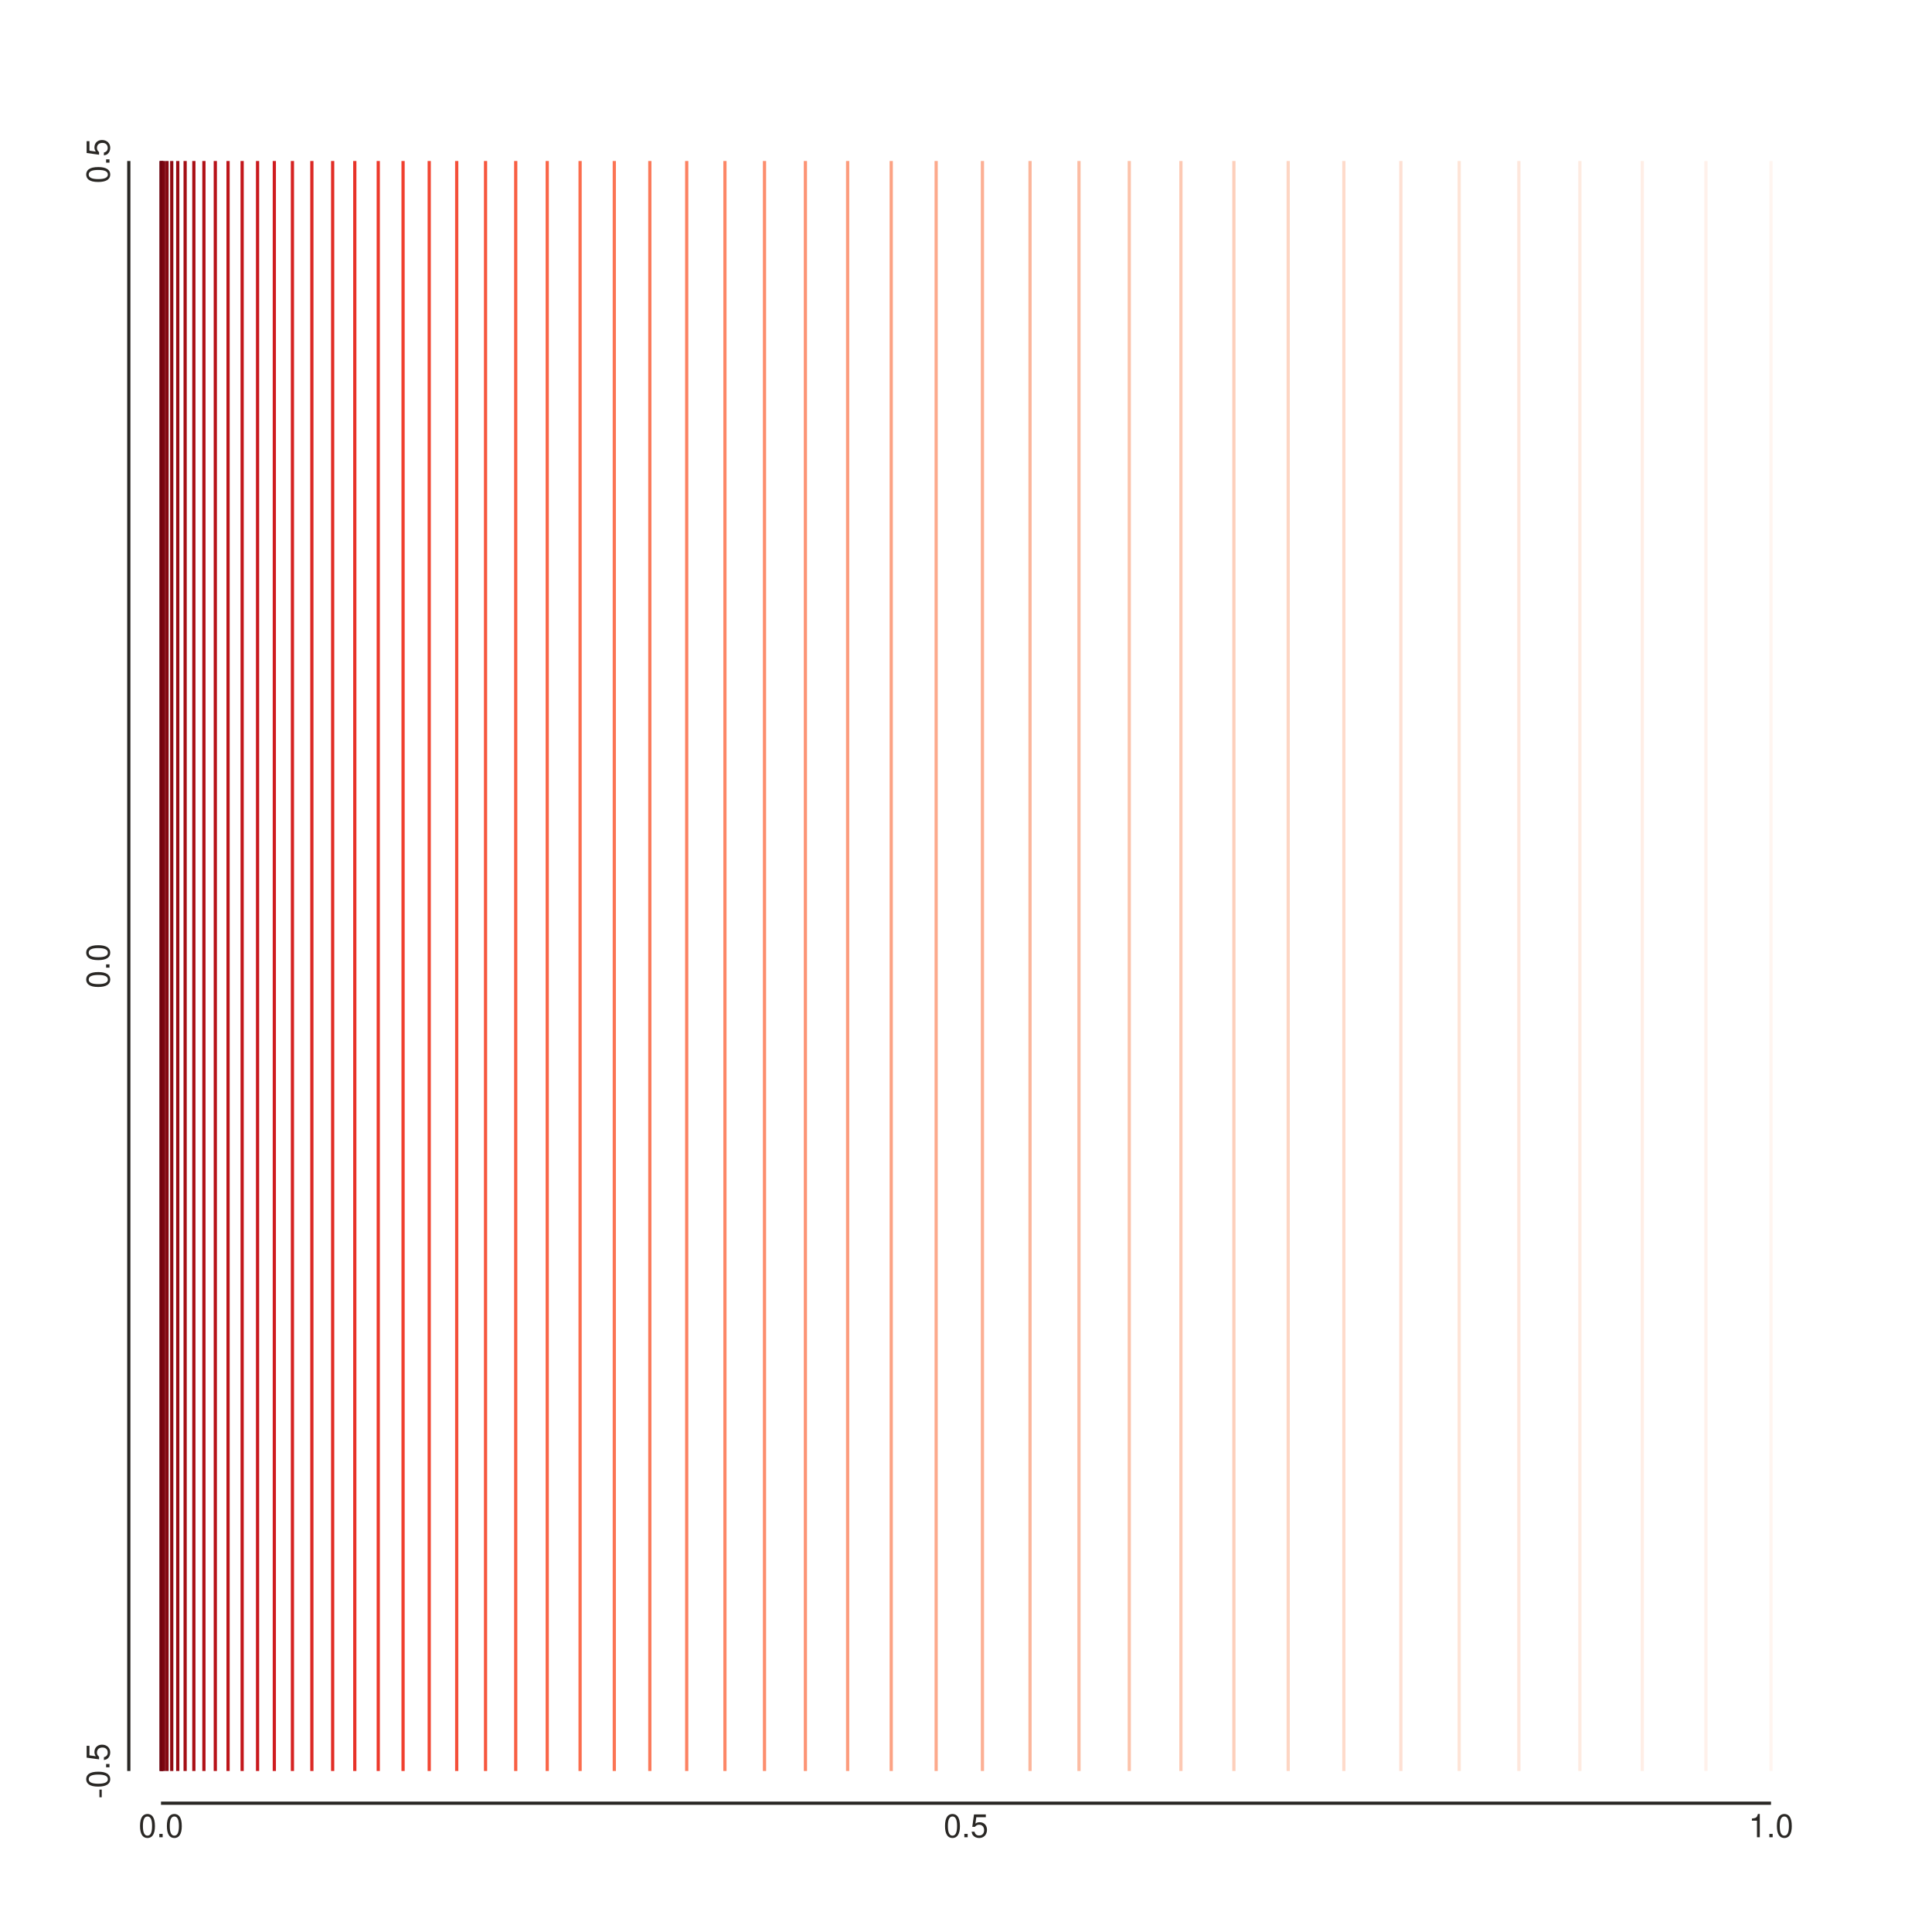
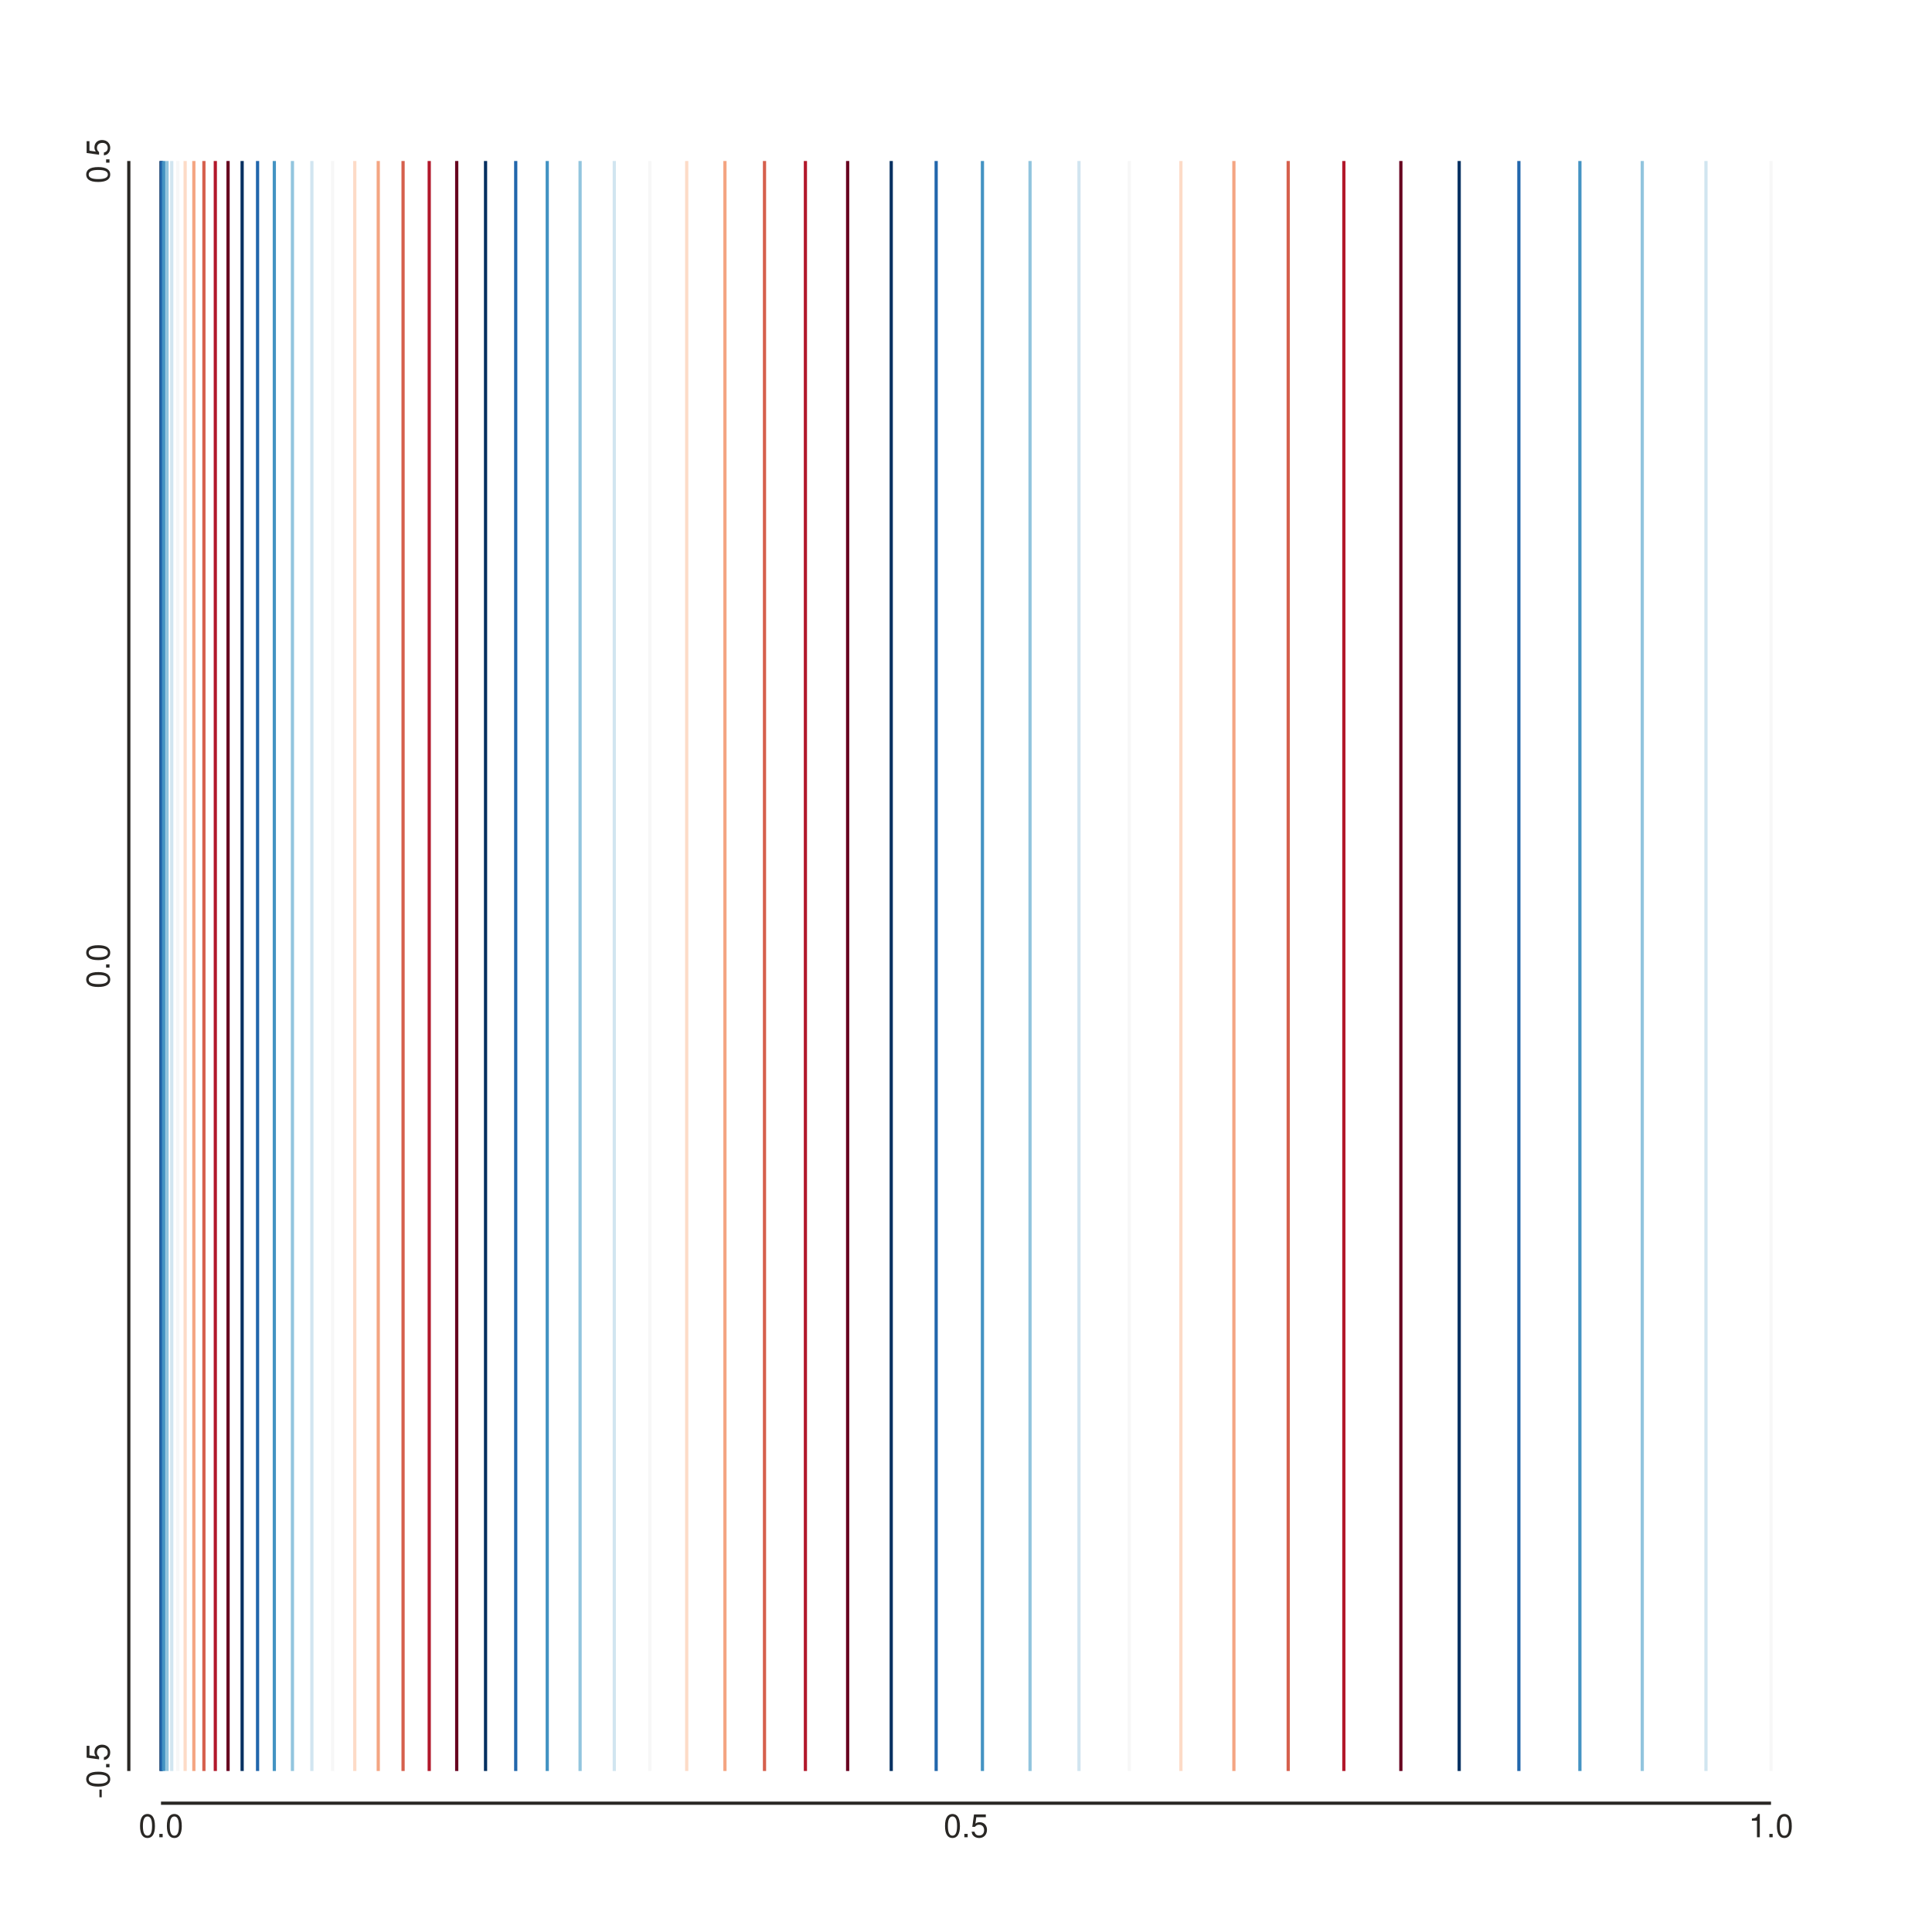
- <svg xmlns="http://www.w3.org/2000/svg" height="600px" id="t1fc6b80fd3a2407aadd8c1393b30d986" preserveAspectRatio="xMidYMid meet" style="background-color:transparent;fill:rgb(16.1%,15.3%,14.1%);fill-opacity:1.0;font-family:Helvetica;font-size:12px;opacity:1.0;stroke:rgb(16.1%,15.3%,14.1%);stroke-opacity:1.0;stroke-width:1.0" viewBox="0 0 600 600" width="600px">
-   <g class="toyplot-axes-Cartesian" id="t339446b6f766455f892bc392654c1696">
-     <clipPath id="t514652a37ef94c70b4a5ff36fdc3635b">
+ <svg xmlns="http://www.w3.org/2000/svg" height="600px" id="t398839eb41bb417299b74b3fcb05d9dd" preserveAspectRatio="xMidYMid meet" style="background-color:transparent;fill:rgb(16.1%,15.3%,14.1%);fill-opacity:1.0;font-family:Helvetica;font-size:12px;opacity:1.0;stroke:rgb(16.1%,15.3%,14.1%);stroke-opacity:1.0;stroke-width:1.0" viewBox="0 0 600 600" width="600px">
+   <g class="toyplot-axes-Cartesian" id="t0d7371a8332140c3a1f0935203b8d0b6">
+     <clipPath id="t33bed8e9e9254cc383e73c46ca646797">
      <rect height="520.0" width="520.0" x="40.0" y="40.0" />
    </clipPath>
-     <g class="toyplot-coordinate-events" clip-path="url(#t514652a37ef94c70b4a5ff36fdc3635b)" style="cursor:crosshair">
+     <g class="toyplot-coordinate-events" clip-path="url(#t33bed8e9e9254cc383e73c46ca646797)" style="cursor:crosshair">
      <rect height="520.0" style="pointer-events:all;visibility:hidden" width="520.0" x="40.0" y="40.0" />
-       <g class="toyplot-mark-AxisLines" id="tbeb719688f5e4a5f8251f5cb337df916" style="">
+       <g class="toyplot-mark-AxisLines" id="t6cffbefd1eb2437ba7a9926d10a11cb0" style="">
        <g class="toyplot-Series">
-           <line class="toyplot-Datum" style="opacity:1.0;stroke:rgb(40.4%,0%,5.1%);stroke-opacity:1.0" x1="50.0" x2="50.0" y1="50.0" y2="550.0" />
-           <line class="toyplot-Datum" style="opacity:1.0;stroke:rgb(44.4%,0.96%,5.61%);stroke-opacity:1.0" x1="50.208" x2="50.208" y1="50.0" y2="550.0" />
-           <line class="toyplot-Datum" style="opacity:1.0;stroke:rgb(48.3%,1.92%,6.12%);stroke-opacity:1.0" x1="50.833" x2="50.833" y1="50.0" y2="550.0" />
-           <line class="toyplot-Datum" style="opacity:1.0;stroke:rgb(52.3%,2.88%,6.63%);stroke-opacity:1.0" x1="51.874" x2="51.874" y1="50.0" y2="550.0" />
-           <line class="toyplot-Datum" style="opacity:1.0;stroke:rgb(56.3%,3.84%,7.15%);stroke-opacity:1.0" x1="53.332" x2="53.332" y1="50.0" y2="550.0" />
-           <line class="toyplot-Datum" style="opacity:1.0;stroke:rgb(60.2%,4.8%,7.66%);stroke-opacity:1.0" x1="55.206" x2="55.206" y1="50.0" y2="550.0" />
-           <line class="toyplot-Datum" style="opacity:1.0;stroke:rgb(64.2%,5.76%,8.17%);stroke-opacity:1.0" x1="57.497" x2="57.497" y1="50.0" y2="550.0" />
-           <line class="toyplot-Datum" style="opacity:1.0;stroke:rgb(66.8%,6.39%,8.68%);stroke-opacity:1.0" x1="60.204" x2="60.204" y1="50.0" y2="550.0" />
-           <line class="toyplot-Datum" style="opacity:1.0;stroke:rgb(69.3%,6.96%,9.2%);stroke-opacity:1.0" x1="63.328" x2="63.328" y1="50.0" y2="550.0" />
-           <line class="toyplot-Datum" style="opacity:1.0;stroke:rgb(71.7%,7.54%,9.71%);stroke-opacity:1.0" x1="66.868" x2="66.868" y1="50.0" y2="550.0" />
-           <line class="toyplot-Datum" style="opacity:1.0;stroke:rgb(74.1%,8.12%,10.2%);stroke-opacity:1.0" x1="70.825" x2="70.825" y1="50.0" y2="550.0" />
-           <line class="toyplot-Datum" style="opacity:1.0;stroke:rgb(76.6%,8.69%,10.7%);stroke-opacity:1.0" x1="75.198" x2="75.198" y1="50.0" y2="550.0" />
-           <line class="toyplot-Datum" style="opacity:1.0;stroke:rgb(79%,9.27%,11.2%);stroke-opacity:1.0" x1="79.988" x2="79.988" y1="50.0" y2="550.0" />
-           <line class="toyplot-Datum" style="opacity:1.0;stroke:rgb(81.3%,11.1%,12.1%);stroke-opacity:1.0" x1="85.194" x2="85.194" y1="50.0" y2="550.0" />
-           <line class="toyplot-Datum" style="opacity:1.0;stroke:rgb(83.6%,13.3%,13.1%);stroke-opacity:1.0" x1="90.816" x2="90.816" y1="50.0" y2="550.0" />
-           <line class="toyplot-Datum" style="opacity:1.0;stroke:rgb(85.9%,15.6%,14%);stroke-opacity:1.0" x1="96.855" x2="96.855" y1="50.0" y2="550.0" />
-           <line class="toyplot-Datum" style="opacity:1.0;stroke:rgb(88.3%,17.8%,15%);stroke-opacity:1.0" x1="103.311" x2="103.311" y1="50.0" y2="550.0" />
-           <line class="toyplot-Datum" style="opacity:1.0;stroke:rgb(90.6%,20.1%,15.9%);stroke-opacity:1.0" x1="110.183" x2="110.183" y1="50.0" y2="550.0" />
-           <line class="toyplot-Datum" style="opacity:1.0;stroke:rgb(92.9%,22.3%,16.9%);stroke-opacity:1.0" x1="117.472" x2="117.472" y1="50.0" y2="550.0" />
-           <line class="toyplot-Datum" style="opacity:1.0;stroke:rgb(94.2%,25%,18.5%);stroke-opacity:1.0" x1="125.177" x2="125.177" y1="50.0" y2="550.0" />
-           <line class="toyplot-Datum" style="opacity:1.0;stroke:rgb(95%,28%,20.4%);stroke-opacity:1.0" x1="133.299" x2="133.299" y1="50.0" y2="550.0" />
-           <line class="toyplot-Datum" style="opacity:1.0;stroke:rgb(95.7%,31%,22.3%);stroke-opacity:1.0" x1="141.837" x2="141.837" y1="50.0" y2="550.0" />
-           <line class="toyplot-Datum" style="opacity:1.0;stroke:rgb(96.5%,34%,24.2%);stroke-opacity:1.0" x1="150.791" x2="150.791" y1="50.0" y2="550.0" />
-           <line class="toyplot-Datum" style="opacity:1.0;stroke:rgb(97.3%,37.1%,26.1%);stroke-opacity:1.0" x1="160.162" x2="160.162" y1="50.0" y2="550.0" />
-           <line class="toyplot-Datum" style="opacity:1.0;stroke:rgb(98%,40.1%,28.1%);stroke-opacity:1.0" x1="169.95" x2="169.95" y1="50.0" y2="550.0" />
-           <line class="toyplot-Datum" style="opacity:1.0;stroke:rgb(98.5%,42.8%,30.3%);stroke-opacity:1.0" x1="180.154" x2="180.154" y1="50.0" y2="550.0" />
-           <line class="toyplot-Datum" style="opacity:1.0;stroke:rgb(98.5%,45.4%,32.9%);stroke-opacity:1.0" x1="190.775" x2="190.775" y1="50.0" y2="550.0" />
-           <line class="toyplot-Datum" style="opacity:1.0;stroke:rgb(98.6%,48%,35.4%);stroke-opacity:1.0" x1="201.812" x2="201.812" y1="50.0" y2="550.0" />
-           <line class="toyplot-Datum" style="opacity:1.0;stroke:rgb(98.7%,50.5%,38%);stroke-opacity:1.0" x1="213.265" x2="213.265" y1="50.0" y2="550.0" />
-           <line class="toyplot-Datum" style="opacity:1.0;stroke:rgb(98.7%,53.1%,40.5%);stroke-opacity:1.0" x1="225.135" x2="225.135" y1="50.0" y2="550.0" />
-           <line class="toyplot-Datum" style="opacity:1.0;stroke:rgb(98.8%,55.7%,43.1%);stroke-opacity:1.0" x1="237.422" x2="237.422" y1="50.0" y2="550.0" />
-           <line class="toyplot-Datum" style="opacity:1.0;stroke:rgb(98.8%,58.2%,45.8%);stroke-opacity:1.0" x1="250.125" x2="250.125" y1="50.0" y2="550.0" />
-           <line class="toyplot-Datum" style="opacity:1.0;stroke:rgb(98.8%,60.9%,48.8%);stroke-opacity:1.0" x1="263.244" x2="263.244" y1="50.0" y2="550.0" />
-           <line class="toyplot-Datum" style="opacity:1.0;stroke:rgb(98.8%,63.5%,51.9%);stroke-opacity:1.0" x1="276.781" x2="276.781" y1="50.0" y2="550.0" />
-           <line class="toyplot-Datum" style="opacity:1.0;stroke:rgb(98.8%,66.1%,54.9%);stroke-opacity:1.0" x1="290.733" x2="290.733" y1="50.0" y2="550.0" />
-           <line class="toyplot-Datum" style="opacity:1.0;stroke:rgb(98.8%,68.7%,57.9%);stroke-opacity:1.0" x1="305.102" x2="305.102" y1="50.0" y2="550.0" />
-           <line class="toyplot-Datum" style="opacity:1.0;stroke:rgb(98.8%,71.4%,60.9%);stroke-opacity:1.0" x1="319.888" x2="319.888" y1="50.0" y2="550.0" />
-           <line class="toyplot-Datum" style="opacity:1.0;stroke:rgb(98.9%,73.9%,63.9%);stroke-opacity:1.0" x1="335.09" x2="335.09" y1="50.0" y2="550.0" />
-           <line class="toyplot-Datum" style="opacity:1.0;stroke:rgb(99%,76.3%,67.1%);stroke-opacity:1.0" x1="350.708" x2="350.708" y1="50.0" y2="550.0" />
-           <line class="toyplot-Datum" style="opacity:1.0;stroke:rgb(99.1%,78.7%,70.2%);stroke-opacity:1.0" x1="366.743" x2="366.743" y1="50.0" y2="550.0" />
-           <line class="toyplot-Datum" style="opacity:1.0;stroke:rgb(99.2%,81%,73.3%);stroke-opacity:1.0" x1="383.195" x2="383.195" y1="50.0" y2="550.0" />
-           <line class="toyplot-Datum" style="opacity:1.0;stroke:rgb(99.4%,83.4%,76.5%);stroke-opacity:1.0" x1="400.062" x2="400.062" y1="50.0" y2="550.0" />
-           <line class="toyplot-Datum" style="opacity:1.0;stroke:rgb(99.5%,85.8%,79.6%);stroke-opacity:1.0" x1="417.347" x2="417.347" y1="50.0" y2="550.0" />
-           <line class="toyplot-Datum" style="opacity:1.0;stroke:rgb(99.6%,88%,82.6%);stroke-opacity:1.0" x1="435.048" x2="435.048" y1="50.0" y2="550.0" />
-           <line class="toyplot-Datum" style="opacity:1.0;stroke:rgb(99.7%,89.4%,84.5%);stroke-opacity:1.0" x1="453.165" x2="453.165" y1="50.0" y2="550.0" />
-           <line class="toyplot-Datum" style="opacity:1.0;stroke:rgb(99.7%,90.7%,86.4%);stroke-opacity:1.0" x1="471.699" x2="471.699" y1="50.0" y2="550.0" />
-           <line class="toyplot-Datum" style="opacity:1.0;stroke:rgb(99.8%,92%,88.4%);stroke-opacity:1.0" x1="490.65" x2="490.65" y1="50.0" y2="550.0" />
-           <line class="toyplot-Datum" style="opacity:1.0;stroke:rgb(99.9%,93.4%,90.3%);stroke-opacity:1.0" x1="510.017" x2="510.017" y1="50.0" y2="550.0" />
-           <line class="toyplot-Datum" style="opacity:1.0;stroke:rgb(99.9%,94.7%,92.2%);stroke-opacity:1.0" x1="529.8" x2="529.8" y1="50.0" y2="550.0" />
-           <line class="toyplot-Datum" style="opacity:1.0;stroke:rgb(100%,96.1%,94.1%);stroke-opacity:1.0" x1="550.0" x2="550.0" y1="50.0" y2="550.0" />
+           <line class="toyplot-Datum" style="opacity:1.0;stroke:rgb(1.96%,18.8%,38%);stroke-opacity:1.0" x1="50.0" x2="50.0" y1="50.0" y2="550.0" />
+           <line class="toyplot-Datum" style="opacity:1.0;stroke:rgb(12.9%,40%,67.5%);stroke-opacity:1.0" x1="50.208" x2="50.208" y1="50.0" y2="550.0" />
+           <line class="toyplot-Datum" style="opacity:1.0;stroke:rgb(26.3%,57.6%,76.5%);stroke-opacity:1.0" x1="50.833" x2="50.833" y1="50.0" y2="550.0" />
+           <line class="toyplot-Datum" style="opacity:1.0;stroke:rgb(57.3%,77.3%,87.1%);stroke-opacity:1.0" x1="51.874" x2="51.874" y1="50.0" y2="550.0" />
+           <line class="toyplot-Datum" style="opacity:1.0;stroke:rgb(82%,89.8%,94.1%);stroke-opacity:1.0" x1="53.332" x2="53.332" y1="50.0" y2="550.0" />
+           <line class="toyplot-Datum" style="opacity:1.0;stroke:rgb(96.9%,96.9%,96.9%);stroke-opacity:1.0" x1="55.206" x2="55.206" y1="50.0" y2="550.0" />
+           <line class="toyplot-Datum" style="opacity:1.0;stroke:rgb(99.2%,85.9%,78%);stroke-opacity:1.0" x1="57.497" x2="57.497" y1="50.0" y2="550.0" />
+           <line class="toyplot-Datum" style="opacity:1.0;stroke:rgb(95.7%,64.7%,51%);stroke-opacity:1.0" x1="60.204" x2="60.204" y1="50.0" y2="550.0" />
+           <line class="toyplot-Datum" style="opacity:1.0;stroke:rgb(83.9%,37.6%,30.2%);stroke-opacity:1.0" x1="63.328" x2="63.328" y1="50.0" y2="550.0" />
+           <line class="toyplot-Datum" style="opacity:1.0;stroke:rgb(69.8%,9.41%,16.9%);stroke-opacity:1.0" x1="66.868" x2="66.868" y1="50.0" y2="550.0" />
+           <line class="toyplot-Datum" style="opacity:1.0;stroke:rgb(40.4%,0%,12.2%);stroke-opacity:1.0" x1="70.825" x2="70.825" y1="50.0" y2="550.0" />
+           <line class="toyplot-Datum" style="opacity:1.0;stroke:rgb(1.96%,18.8%,38%);stroke-opacity:1.0" x1="75.198" x2="75.198" y1="50.0" y2="550.0" />
+           <line class="toyplot-Datum" style="opacity:1.0;stroke:rgb(12.9%,40%,67.5%);stroke-opacity:1.0" x1="79.988" x2="79.988" y1="50.0" y2="550.0" />
+           <line class="toyplot-Datum" style="opacity:1.0;stroke:rgb(26.3%,57.6%,76.5%);stroke-opacity:1.0" x1="85.194" x2="85.194" y1="50.0" y2="550.0" />
+           <line class="toyplot-Datum" style="opacity:1.0;stroke:rgb(57.3%,77.3%,87.1%);stroke-opacity:1.0" x1="90.816" x2="90.816" y1="50.0" y2="550.0" />
+           <line class="toyplot-Datum" style="opacity:1.0;stroke:rgb(82%,89.8%,94.1%);stroke-opacity:1.0" x1="96.855" x2="96.855" y1="50.0" y2="550.0" />
+           <line class="toyplot-Datum" style="opacity:1.0;stroke:rgb(96.9%,96.9%,96.9%);stroke-opacity:1.0" x1="103.311" x2="103.311" y1="50.0" y2="550.0" />
+           <line class="toyplot-Datum" style="opacity:1.0;stroke:rgb(99.2%,85.9%,78%);stroke-opacity:1.0" x1="110.183" x2="110.183" y1="50.0" y2="550.0" />
+           <line class="toyplot-Datum" style="opacity:1.0;stroke:rgb(95.7%,64.7%,51%);stroke-opacity:1.0" x1="117.472" x2="117.472" y1="50.0" y2="550.0" />
+           <line class="toyplot-Datum" style="opacity:1.0;stroke:rgb(83.9%,37.6%,30.2%);stroke-opacity:1.0" x1="125.177" x2="125.177" y1="50.0" y2="550.0" />
+           <line class="toyplot-Datum" style="opacity:1.0;stroke:rgb(69.8%,9.41%,16.9%);stroke-opacity:1.0" x1="133.299" x2="133.299" y1="50.0" y2="550.0" />
+           <line class="toyplot-Datum" style="opacity:1.0;stroke:rgb(40.4%,0%,12.2%);stroke-opacity:1.0" x1="141.837" x2="141.837" y1="50.0" y2="550.0" />
+           <line class="toyplot-Datum" style="opacity:1.0;stroke:rgb(1.96%,18.8%,38%);stroke-opacity:1.0" x1="150.791" x2="150.791" y1="50.0" y2="550.0" />
+           <line class="toyplot-Datum" style="opacity:1.0;stroke:rgb(12.9%,40%,67.5%);stroke-opacity:1.0" x1="160.162" x2="160.162" y1="50.0" y2="550.0" />
+           <line class="toyplot-Datum" style="opacity:1.0;stroke:rgb(26.3%,57.6%,76.5%);stroke-opacity:1.0" x1="169.95" x2="169.95" y1="50.0" y2="550.0" />
+           <line class="toyplot-Datum" style="opacity:1.0;stroke:rgb(57.3%,77.3%,87.1%);stroke-opacity:1.0" x1="180.154" x2="180.154" y1="50.0" y2="550.0" />
+           <line class="toyplot-Datum" style="opacity:1.0;stroke:rgb(82%,89.8%,94.1%);stroke-opacity:1.0" x1="190.775" x2="190.775" y1="50.0" y2="550.0" />
+           <line class="toyplot-Datum" style="opacity:1.0;stroke:rgb(96.9%,96.9%,96.9%);stroke-opacity:1.0" x1="201.812" x2="201.812" y1="50.0" y2="550.0" />
+           <line class="toyplot-Datum" style="opacity:1.0;stroke:rgb(99.2%,85.9%,78%);stroke-opacity:1.0" x1="213.265" x2="213.265" y1="50.0" y2="550.0" />
+           <line class="toyplot-Datum" style="opacity:1.0;stroke:rgb(95.7%,64.7%,51%);stroke-opacity:1.0" x1="225.135" x2="225.135" y1="50.0" y2="550.0" />
+           <line class="toyplot-Datum" style="opacity:1.0;stroke:rgb(83.9%,37.6%,30.2%);stroke-opacity:1.0" x1="237.422" x2="237.422" y1="50.0" y2="550.0" />
+           <line class="toyplot-Datum" style="opacity:1.0;stroke:rgb(69.8%,9.41%,16.9%);stroke-opacity:1.0" x1="250.125" x2="250.125" y1="50.0" y2="550.0" />
+           <line class="toyplot-Datum" style="opacity:1.0;stroke:rgb(40.4%,0%,12.2%);stroke-opacity:1.0" x1="263.244" x2="263.244" y1="50.0" y2="550.0" />
+           <line class="toyplot-Datum" style="opacity:1.0;stroke:rgb(1.96%,18.8%,38%);stroke-opacity:1.0" x1="276.781" x2="276.781" y1="50.0" y2="550.0" />
+           <line class="toyplot-Datum" style="opacity:1.0;stroke:rgb(12.9%,40%,67.5%);stroke-opacity:1.0" x1="290.733" x2="290.733" y1="50.0" y2="550.0" />
+           <line class="toyplot-Datum" style="opacity:1.0;stroke:rgb(26.3%,57.6%,76.5%);stroke-opacity:1.0" x1="305.102" x2="305.102" y1="50.0" y2="550.0" />
+           <line class="toyplot-Datum" style="opacity:1.0;stroke:rgb(57.3%,77.3%,87.1%);stroke-opacity:1.0" x1="319.888" x2="319.888" y1="50.0" y2="550.0" />
+           <line class="toyplot-Datum" style="opacity:1.0;stroke:rgb(82%,89.8%,94.1%);stroke-opacity:1.0" x1="335.09" x2="335.09" y1="50.0" y2="550.0" />
+           <line class="toyplot-Datum" style="opacity:1.0;stroke:rgb(96.9%,96.9%,96.9%);stroke-opacity:1.0" x1="350.708" x2="350.708" y1="50.0" y2="550.0" />
+           <line class="toyplot-Datum" style="opacity:1.0;stroke:rgb(99.2%,85.9%,78%);stroke-opacity:1.0" x1="366.743" x2="366.743" y1="50.0" y2="550.0" />
+           <line class="toyplot-Datum" style="opacity:1.0;stroke:rgb(95.7%,64.7%,51%);stroke-opacity:1.0" x1="383.195" x2="383.195" y1="50.0" y2="550.0" />
+           <line class="toyplot-Datum" style="opacity:1.0;stroke:rgb(83.9%,37.6%,30.2%);stroke-opacity:1.0" x1="400.062" x2="400.062" y1="50.0" y2="550.0" />
+           <line class="toyplot-Datum" style="opacity:1.0;stroke:rgb(69.8%,9.41%,16.9%);stroke-opacity:1.0" x1="417.347" x2="417.347" y1="50.0" y2="550.0" />
+           <line class="toyplot-Datum" style="opacity:1.0;stroke:rgb(40.4%,0%,12.2%);stroke-opacity:1.0" x1="435.048" x2="435.048" y1="50.0" y2="550.0" />
+           <line class="toyplot-Datum" style="opacity:1.0;stroke:rgb(1.96%,18.8%,38%);stroke-opacity:1.0" x1="453.165" x2="453.165" y1="50.0" y2="550.0" />
+           <line class="toyplot-Datum" style="opacity:1.0;stroke:rgb(12.9%,40%,67.5%);stroke-opacity:1.0" x1="471.699" x2="471.699" y1="50.0" y2="550.0" />
+           <line class="toyplot-Datum" style="opacity:1.0;stroke:rgb(26.3%,57.6%,76.5%);stroke-opacity:1.0" x1="490.65" x2="490.65" y1="50.0" y2="550.0" />
+           <line class="toyplot-Datum" style="opacity:1.0;stroke:rgb(57.3%,77.3%,87.1%);stroke-opacity:1.0" x1="510.017" x2="510.017" y1="50.0" y2="550.0" />
+           <line class="toyplot-Datum" style="opacity:1.0;stroke:rgb(82%,89.8%,94.1%);stroke-opacity:1.0" x1="529.8" x2="529.8" y1="50.0" y2="550.0" />
+           <line class="toyplot-Datum" style="opacity:1.0;stroke:rgb(96.9%,96.9%,96.9%);stroke-opacity:1.0" x1="550.0" x2="550.0" y1="50.0" y2="550.0" />
        </g>
      </g>
    </g>
    <g class="toyplot-coordinates" style="visibility:hidden">
      <rect height="14.0" style="fill:rgb(100%,100%,100%);fill-opacity:1.0;opacity:0.75;stroke:none" width="90.0" x="450.0" y="60.0" />
      <text style="alignment-baseline:middle;font-size:10px;font-weight:normal;stroke:none;text-anchor:middle" x="495.0" y="67.0" />
    </g>
-     <g class="toyplot-axes-Axis" id="t21f9cd193a73478ab627f649290bb8ff" transform="translate(50.0,550.0) rotate(0.0) translate(0,10.0)">
+     <g class="toyplot-axes-Axis" id="t5df3d113c56a4922b0f8d1c0cb92f8bb" transform="translate(50.0,550.0) rotate(0.0) translate(0,10.0)">
      <line style="" x1="0" x2="500.0" y1="0" y2="0" />
      <g>
        <text style="dominant-baseline:hanging;font-size:10px;font-weight:normal;stroke:none;text-anchor:middle" transform="translate(0.0,6)">
          <tspan style="dominant-baseline:inherit">0.0</tspan>
        </text>
        <text style="dominant-baseline:hanging;font-size:10px;font-weight:normal;stroke:none;text-anchor:middle" transform="translate(250.0,6)">
          <tspan style="dominant-baseline:inherit">0.5</tspan>
        </text>
        <text style="dominant-baseline:hanging;font-size:10px;font-weight:normal;stroke:none;text-anchor:middle" transform="translate(500.0,6)">
          <tspan style="dominant-baseline:inherit">1.0</tspan>
        </text>
      </g>
    </g>
-     <g class="toyplot-axes-Axis" id="t1f3f4fa1d667458fa77206c69339f941" transform="translate(50.0,550.0) rotate(-90.0) translate(0,-10.0)">
+     <g class="toyplot-axes-Axis" id="tf6db45b98ad6478983380e9d8a3d36dc" transform="translate(50.0,550.0) rotate(-90.0) translate(0,-10.0)">
      <line style="" x1="0" x2="500.0" y1="0" y2="0" />
      <g>
        <text style="dominant-baseline:alphabetic;font-size:10px;font-weight:normal;stroke:none;text-anchor:middle" transform="translate(0.0,-6)">
          <tspan style="dominant-baseline:inherit">-0.5</tspan>
        </text>
        <text style="dominant-baseline:alphabetic;font-size:10px;font-weight:normal;stroke:none;text-anchor:middle" transform="translate(250.0,-6)">
          <tspan style="dominant-baseline:inherit">0.0</tspan>
        </text>
        <text style="dominant-baseline:alphabetic;font-size:10px;font-weight:normal;stroke:none;text-anchor:middle" transform="translate(500.0,-6)">
          <tspan style="dominant-baseline:inherit">0.5</tspan>
        </text>
      </g>
    </g>
  </g>
</svg>
